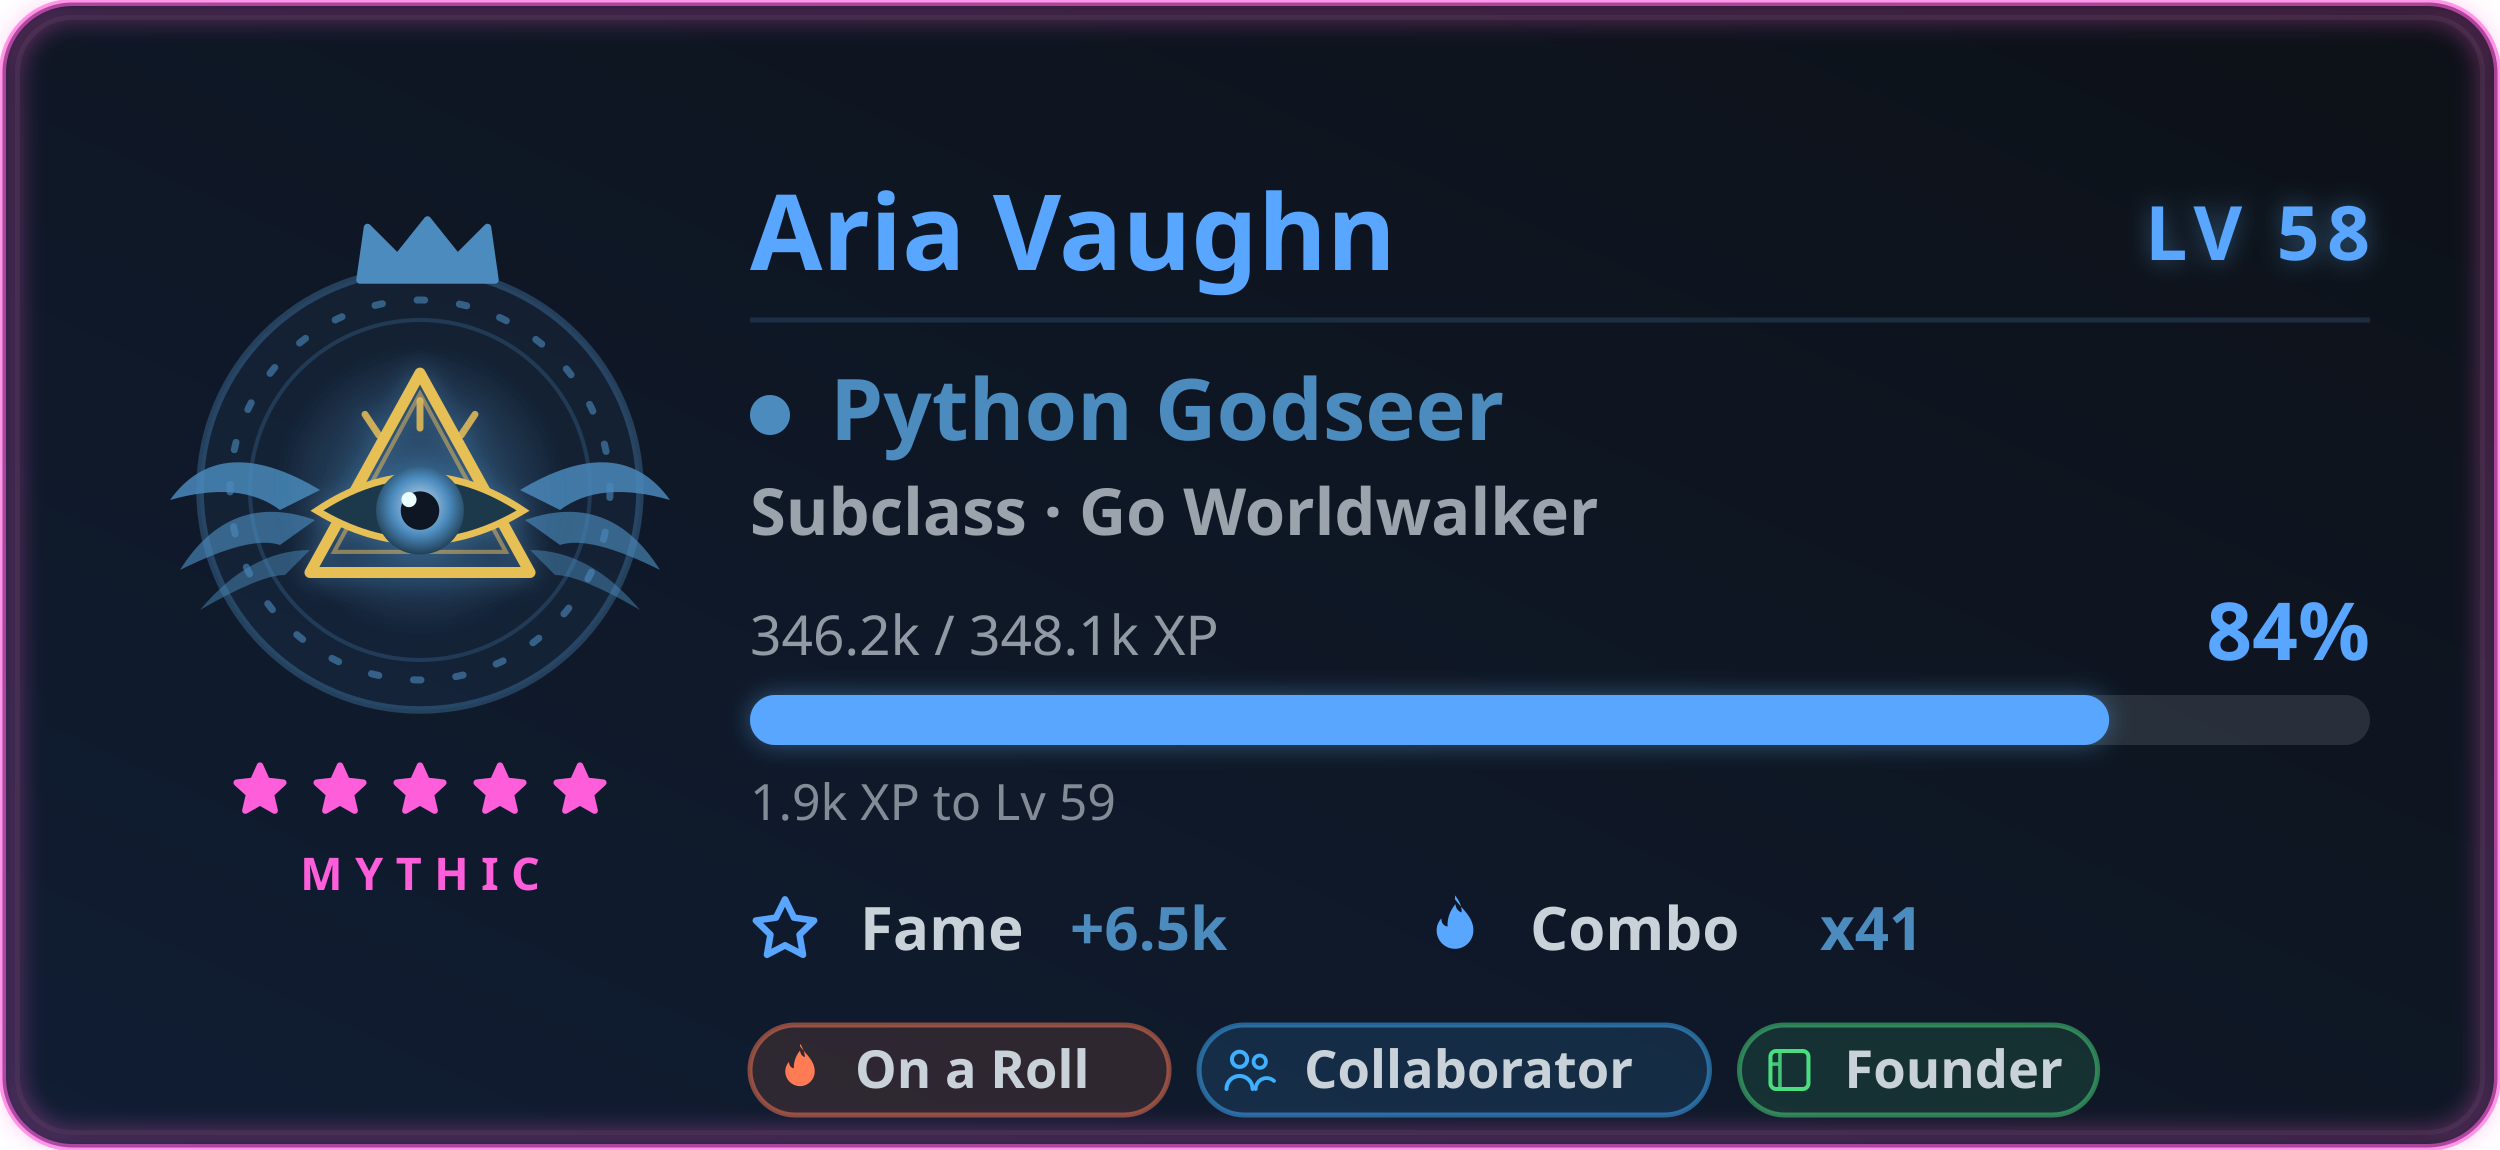
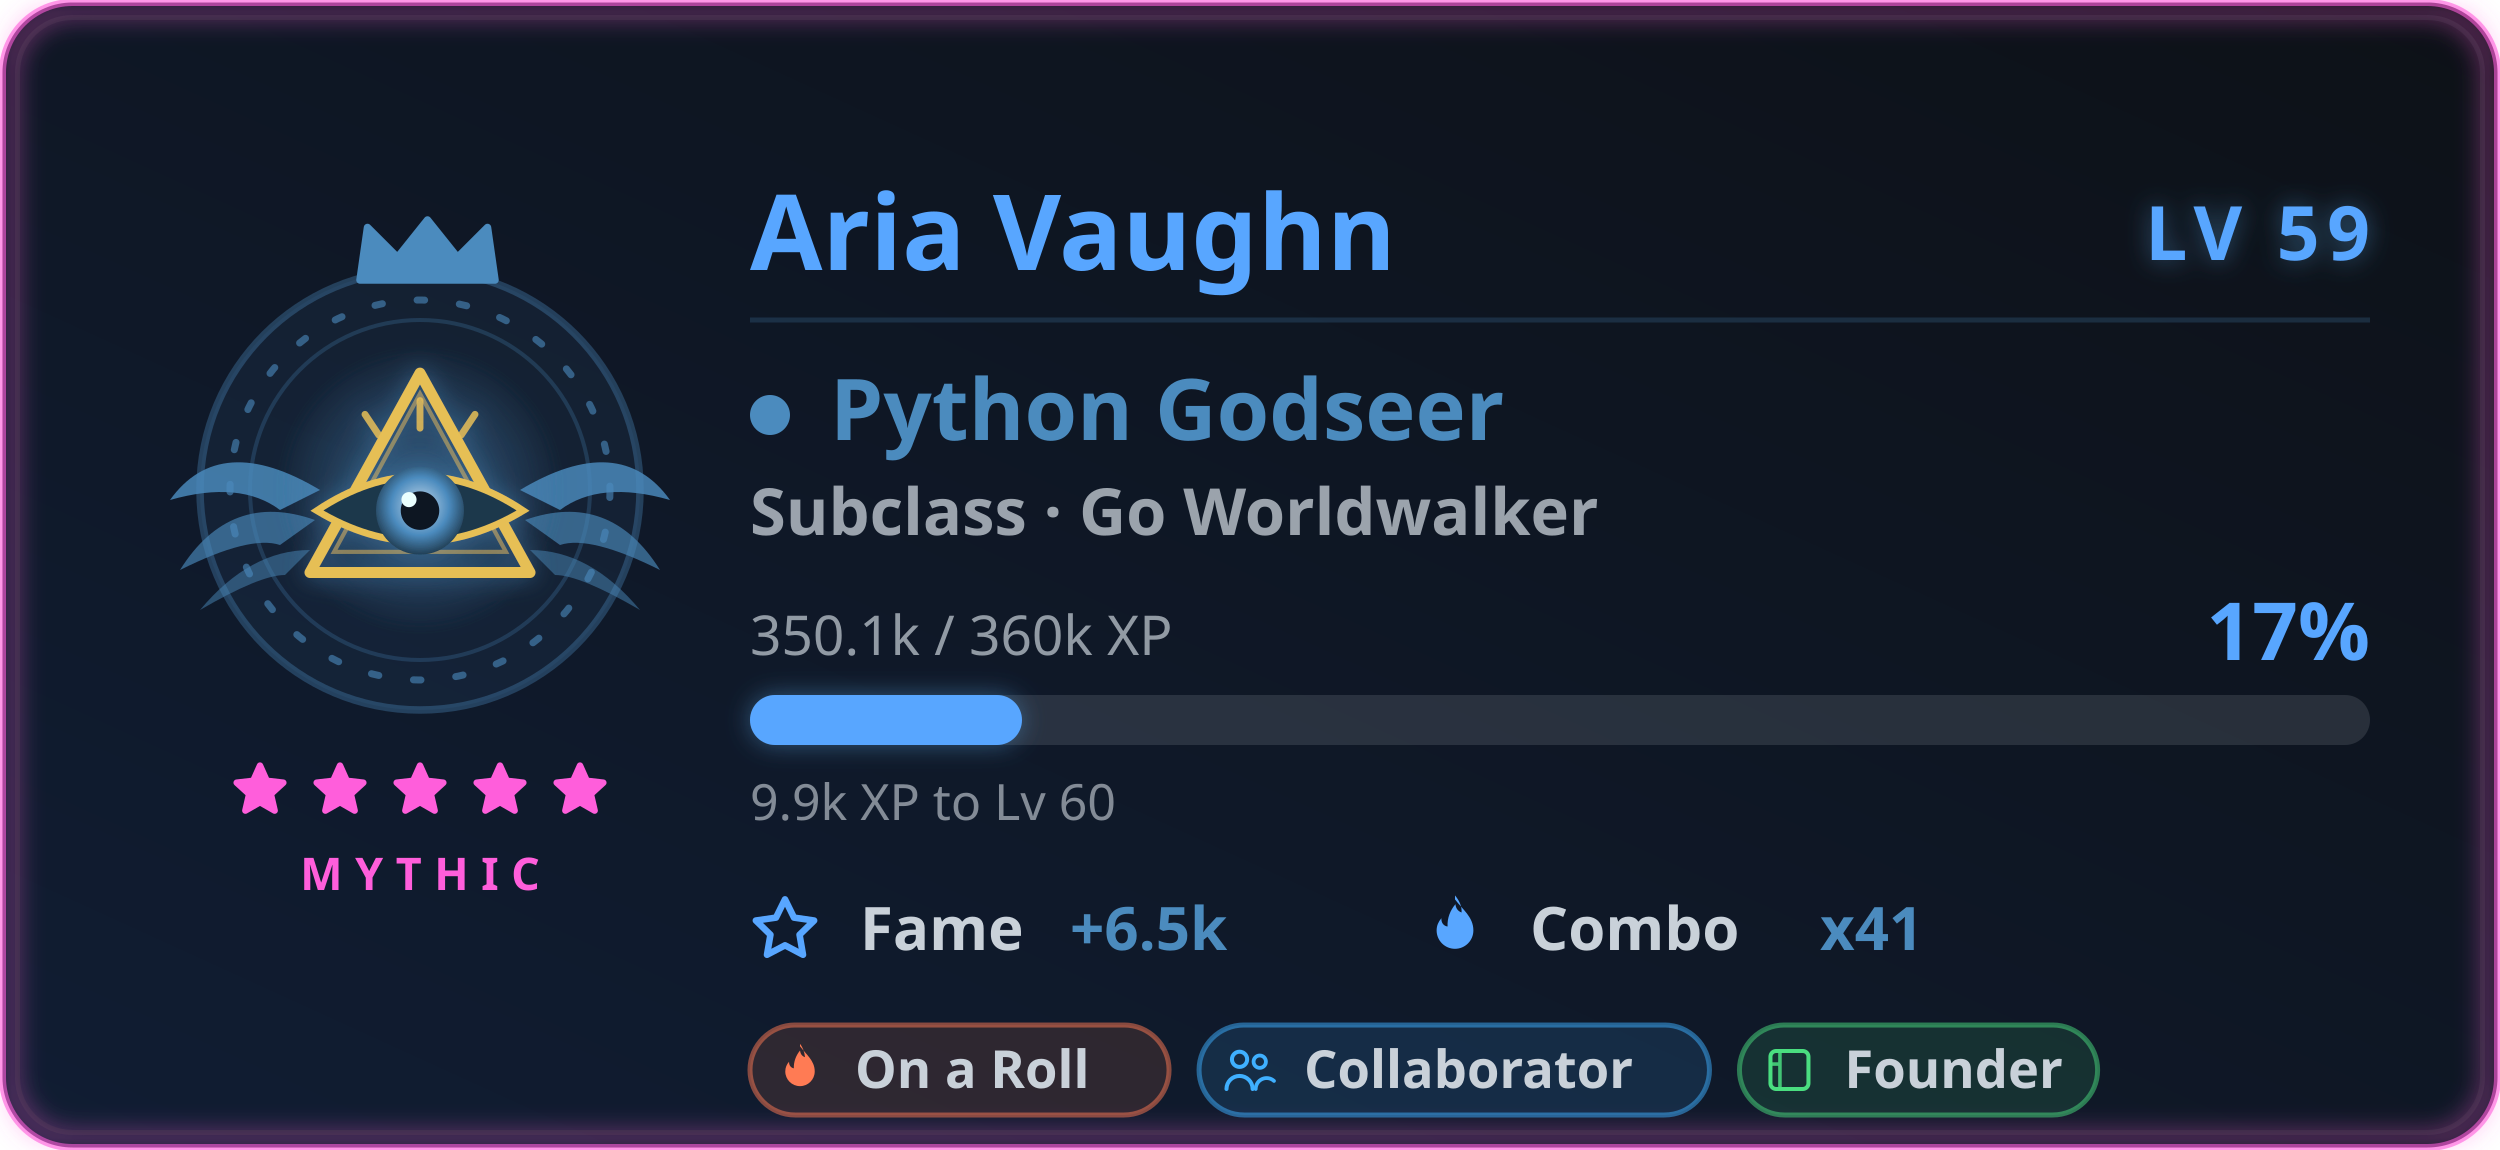
<svg xmlns="http://www.w3.org/2000/svg" width="500" height="230" viewBox="0 0 500 230" role="img" aria-labelledby="card-title-a11y card-desc-a11y">
  <style>
text { font-family: 'Segoe UI', Ubuntu, 'Helvetica Neue', sans-serif; }
.title { font-size: 18px; font-weight: 600; fill: #58a6ff; }
.title-icon { fill: #58a6ff; }
.icon { fill: #58a6ff; }


.gl-name { font-size: 21px; font-weight: 700; fill: #58a6ff; }
.gl-lvl { font-size: 15px; font-weight: 800; letter-spacing: 1.5px; fill: #58a6ff; }
.gl-class { font-size: 17px; font-weight: 700; fill: #4b8bbe; }
.gl-sub { font-size: 13px; font-weight: 600; fill: #c9d1d9; opacity: 0.75; }
.gl-meta { font-size: 11px; fill: #c9d1d9; opacity: 0.7; }
.gl-pct { font-size: 16px; font-weight: 800; fill: #58a6ff; }
.gl-chip-label { font-size: 12px; font-weight: 600; fill: #c9d1d9; }
.gl-chip-value { font-size: 12px; font-weight: 800; fill: #4b8bbe; }
.gl-hint { font-size: 10px; fill: #c9d1d9; opacity: 0.62; }
.gl-badge-label { font-size: 10.5px; font-weight: 600; }
.gl-rarity { font-size: 9px; font-weight: 700; letter-spacing: 2.5px; fill: #ff5edb; }

</style>
  <defs>
    <linearGradient id="card-bg" x1="0" y1="0" x2="1" y2="1" gradientTransform="rotate(90, 0.5, 0.5)">
      <stop offset="0.0%" stop-color="#0d1117" />
      <stop offset="100.0%" stop-color="#101d33" />
    </linearGradient>
    <filter id="card-glow" x="-50%" y="-50%" width="200%" height="200%">
      <feGaussianBlur in="SourceGraphic" stdDeviation="3" result="blur" />
      <feFlood flood-color="#58a6ff" flood-opacity="0.55" result="tint" />
      <feComposite in="tint" in2="blur" operator="in" result="softGlow" />
      <feMerge>
        <feMergeNode in="softGlow" />
        <feMergeNode in="SourceGraphic" />
      </feMerge>
    </filter>
    <filter id="gl-glow" x="-60%" y="-60%" width="220%" height="220%">
      <feGaussianBlur in="SourceGraphic" stdDeviation="2.4" result="b" />
      <feFlood flood-color="#4b8bbe" flood-opacity="0.55" result="t" />
      <feComposite in="t" in2="b" operator="in" result="g" />
      <feMerge>
        <feMergeNode in="g" />
        <feMergeNode in="SourceGraphic" />
      </feMerge>
    </filter>
    <filter id="gl-rarity" x="-20%" y="-20%" width="140%" height="140%">
      <feGaussianBlur stdDeviation="2.4" />
    </filter>
  </defs>
  <rect x="0.5" y="0.5" width="499" height="229" rx="14" fill="url(#card-bg)" stroke="#ff5edb" stroke-width="1.4" stroke-opacity="0.6" />
  <rect x="3.5" y="3.5" width="493" height="223" rx="11" fill="none" stroke="#30363d" stroke-opacity="0.4" />
  <rect x="2" y="2" width="496" height="226" rx="13" fill="none" stroke="#ff5edb" stroke-width="3.5" stroke-opacity="0.4" filter="url(#gl-rarity)" />
  <g class="fade">
    <g class="">
      <g class="flourish">
        <g transform="translate(84,0)">
          <g transform="translate(0,98)" fill="#4b8bbe">
            <path d="M20 0 Q 40 -12 50 2 Q 36 -2 28 4 Z" opacity="0.82" />
            <path d="M21 6 Q 38 0 48 16 Q 34 9 28 11 Z" opacity="0.64" />
            <path d="M22 12 Q 34 12 44 24 Q 32 17 27 17 Z" opacity="0.48" />
          </g>
        </g>
        <g transform="translate(84,0) scale(-1,1)">
          <g transform="translate(0,98)" fill="#4b8bbe">
            <path d="M20 0 Q 40 -12 50 2 Q 36 -2 28 4 Z" opacity="0.82" />
            <path d="M21 6 Q 38 0 48 16 Q 34 9 28 11 Z" opacity="0.64" />
            <path d="M22 12 Q 34 12 44 24 Q 32 17 27 17 Z" opacity="0.48" />
          </g>
        </g>
      </g>
      <circle cx="84" cy="98" r="44" fill="#4b8bbe" fill-opacity="0.08" stroke="#4b8bbe" stroke-opacity="0.35" stroke-width="1.5" />
      <g class="">
        <circle cx="84" cy="98" r="38" fill="none" stroke="#4b8bbe" stroke-opacity="0.6" stroke-width="1.4" stroke-dasharray="1.5 7" stroke-linecap="round" />
        <circle cx="84" cy="98" r="34" fill="none" stroke="#4b8bbe" stroke-opacity="0.25" stroke-width="0.8" />
      </g>
      <g class="" filter="url(#gl-glow)">
        <svg class="" x="51" y="65" width="66" height="66" viewBox="0 0 48 48" aria-hidden="true">
          <defs>
            <radialGradient id="pyHalo" cx="0.5" cy="0.5" r="0.5">
              <stop offset="0" stop-color="#4b8bbe" stop-opacity="0.42" />
              <stop offset="1" stop-color="#4b8bbe" stop-opacity="0" />
            </radialGradient>
            <radialGradient id="pyIris" cx="0.5" cy="0.45" r="0.55">
              <stop offset="0" stop-color="#c9dcec" />
              <stop offset="0.6" stop-color="#4b8bbe" />
              <stop offset="1" stop-color="#223f55" />
            </radialGradient>
          </defs>
          <circle cx="24" cy="24" r="21" fill="url(#pyHalo)" />
          <path d="M24 7 L40 36 L8 36 Z" fill="none" stroke="#e6bf55" stroke-width="1.6" stroke-linejoin="round" />
          <path d="M24 10 L36.5 33 L11.5 33 Z" fill="none" stroke="#e6bf55" stroke-width="0.6" stroke-opacity="0.5" />
          <path d="M9 27 Q24 17 39 27 Q24 36 9 27 Z" fill="#1e384c" stroke="#e6bf55" stroke-width="1" />
          <circle cx="24" cy="27" r="6.4" fill="url(#pyIris)" />
          <circle cx="24" cy="27" r="2.8" fill="#0b1524" />
          <circle cx="22.4" cy="25.4" r="1.1" fill="#eaffff" />
          <g stroke="#e6bf55" stroke-width="1" stroke-linecap="round" stroke-opacity="0.85">
            <path d="M24 15 V11 M18 16 L16 13 M30 16 L32 13" />
          </g>
        </svg>
      </g>
      <g transform="translate(69, 42.5) scale(1.5)">
        <path d="M2 9 L3 2 L7 6 L11 1 L15 6 L19 2 L20 9 Z" fill="#4b8bbe" stroke="#4b8bbe" stroke-width="1" stroke-linejoin="round" />
      </g>
    </g>
    <g>
      <g class="" transform="translate(45.5, 151.5) scale(0.5416667)" fill="#ff5edb" stroke="#ff5edb" stroke-width="2.4" stroke-linejoin="round" stroke-linecap="round" opacity="1">
        <path d="M12 3 L14.5 8.6 L20.6 9.3 L16 13.5 L17.4 19.6 L12 16.5 L6.6 19.6 L8 13.5 L3.4 9.3 L9.5 8.6 Z" />
      </g>
      <g class="" transform="translate(61.5, 151.5) scale(0.5416667)" fill="#ff5edb" stroke="#ff5edb" stroke-width="2.4" stroke-linejoin="round" stroke-linecap="round" opacity="1">
        <path d="M12 3 L14.5 8.6 L20.6 9.3 L16 13.5 L17.4 19.6 L12 16.5 L6.6 19.6 L8 13.5 L3.4 9.3 L9.5 8.6 Z" />
      </g>
      <g class="" transform="translate(77.5, 151.5) scale(0.5416667)" fill="#ff5edb" stroke="#ff5edb" stroke-width="2.4" stroke-linejoin="round" stroke-linecap="round" opacity="1">
        <path d="M12 3 L14.5 8.6 L20.6 9.3 L16 13.5 L17.4 19.6 L12 16.5 L6.6 19.6 L8 13.5 L3.4 9.3 L9.5 8.6 Z" />
      </g>
      <g class="" transform="translate(93.5, 151.5) scale(0.5416667)" fill="#ff5edb" stroke="#ff5edb" stroke-width="2.4" stroke-linejoin="round" stroke-linecap="round" opacity="1">
        <path d="M12 3 L14.5 8.6 L20.6 9.3 L16 13.5 L17.4 19.6 L12 16.5 L6.6 19.6 L8 13.5 L3.4 9.3 L9.5 8.6 Z" />
      </g>
      <g class="" transform="translate(109.5, 151.5) scale(0.5416667)" fill="#ff5edb" stroke="#ff5edb" stroke-width="2.4" stroke-linejoin="round" stroke-linecap="round" opacity="1">
        <path d="M12 3 L14.5 8.6 L20.6 9.3 L16 13.5 L17.4 19.6 L12 16.5 L6.6 19.6 L8 13.5 L3.4 9.3 L9.5 8.6 Z" />
      </g>
    </g>
    <text class="gl-rarity" x="84" y="178" text-anchor="middle">MYTHIC</text>
  </g>
  <g class="fade" style="animation-delay:.15s">
    <text class="gl-name" x="150" y="54">Aria Vaughn</text>
-     <text class="gl-lvl glow-pulse" x="474" y="52" text-anchor="end" filter="url(#gl-glow)">LV 58</text>
+     <text class="gl-lvl glow-pulse" x="474" y="52" text-anchor="end" filter="url(#gl-glow)">LV 59</text>
    <line x1="150" y1="64" x2="474" y2="64" stroke="#4b8bbe" stroke-opacity="0.22" stroke-width="1" />
    <circle cx="154" cy="83" r="4" fill="#4b8bbe" />
    <text class="gl-class" x="166" y="88">Python Godseer</text>
    <text class="gl-sub" x="150" y="107">Subclass · Go Worldwalker</text>
-     <text class="gl-meta" x="150" y="131">346.2k / 348.1k XP</text>
-     <text class="gl-pct " x="474" y="132" text-anchor="end">84%</text>
+     <text class="gl-meta" x="150" y="131">350.1k / 360k XP</text>
+     <text class="gl-pct " x="474" y="132" text-anchor="end">17%</text>
    <rect x="150" y="139" width="324" height="10" rx="5" fill="#c9d1d9" fill-opacity="0.14" />
-     <rect class="xp-fill " x="150" y="139" width="271.828" height="10" rx="5" fill="#58a6ff" filter="url(#gl-glow)" />
-     <text class="gl-hint" x="150" y="164">1.9k XP to Lv 59</text>
+     <rect class="xp-fill " x="150" y="139" width="54.399" height="10" rx="5" fill="#58a6ff" filter="url(#gl-glow)" />
+     <text class="gl-hint" x="150" y="164">9.9k XP to Lv 60</text>
    <g transform="translate(150, 190)">
      <svg class="icon" x="0" y="-11" width="14" height="14" viewBox="0 0 16 16" aria-hidden="true">
        <path fill-rule="evenodd" d="M8 .25a.75.75 0 0 1 .673.418l1.882 3.815 4.21.612a.75.75 0 0 1 .416 1.279l-3.046 2.97.719 4.192a.75.75 0 0 1-1.088.791L8 12.347l-3.766 1.98a.75.75 0 0 1-1.088-.79l.72-4.194L.818 6.374a.75.75 0 0 1 .416-1.28l4.21-.611L7.327.668A.75.75 0 0 1 8 .25zm0 2.445L6.615 5.5a.75.75 0 0 1-.564.41l-3.097.45 2.24 2.184a.75.75 0 0 1 .216.664l-.528 3.084 2.769-1.456a.75.75 0 0 1 .698 0l2.77 1.456-.53-3.084a.75.75 0 0 1 .216-.664l2.24-2.183-3.096-.45a.75.75 0 0 1-.564-.41L8 2.694v.001z" />
      </svg>
      <text class="gl-chip-label" x="22" y="0">Fame</text>
      <text class="gl-chip-value" x="64" y="0">+6.5k</text>
    </g>
    <g transform="translate(284, 190)">
      <svg class="icon" x="0" y="-11" width="14" height="14" viewBox="0 0 16 16" aria-hidden="true">
        <path fill-rule="evenodd" d="M8 1c1.7 2.3 4.2 4 4.2 7.1a4.2 4.2 0 0 1-8.4 0c0-1.1.4-2 1.1-2.8-.1 1 .5 1.8 1.4 1.9-.1-1.9.6-3.7 1.8-5.1.1 1 .6 1.6 1.4 1.9.1-1.4-.5-2.7-1.5-3.9z" />
      </svg>
      <text class="gl-chip-label" x="22" y="0">Combo</text>
      <text class="gl-chip-value" x="80" y="0">x41</text>
    </g>
  </g>
  <g class="fade" style="animation-delay:.2s">
    <g>
      <rect x="150" y="205" width="83.81" height="18" rx="9" fill="#ff7b54" fill-opacity="0.13" stroke="#ff7b54" stroke-opacity="0.5" stroke-width="1" />
      <g transform="translate(154.3, 208.3) scale(0.475)">
        <path d="M12 2c2.5 3.4 6.2 6 6.2 10.6a6.2 6.2 0 0 1-12.4 0c0-1.6.6-3 1.6-4.1-.1 1.5.8 2.6 2 2.8-.1-2.8.9-5.4 2.6-7.5.2 1.5.9 2.4 2.1 2.8-.2-2-.8-4-2.1-5.6Z" fill="#ff7b54" />
      </g>
      <text class="gl-badge-label" x="171" y="217.6" fill="#c9d1d9">On a Roll</text>
    </g>
    <g>
      <rect x="239.81" y="205" width="102.08" height="18" rx="9" fill="#3fb0ff" fill-opacity="0.13" stroke="#3fb0ff" stroke-opacity="0.5" stroke-width="1" />
      <g transform="translate(244.11, 208.3) scale(0.475)">
        <circle cx="8" cy="7.5" r="3.2" fill="none" stroke="#3fb0ff" stroke-width="1.7" />
        <path d="M2.5 20a5.5 5.5 0 0 1 11 0" fill="none" stroke="#3fb0ff" stroke-width="1.7" stroke-linecap="round" />
        <circle cx="16.5" cy="8.5" r="2.6" fill="none" stroke="#3fb0ff" stroke-width="1.6" />
        <path d="M14.8 20a4.6 4.6 0 0 1 7.7-3.4" fill="none" stroke="#3fb0ff" stroke-width="1.6" stroke-linecap="round" />
      </g>
      <text class="gl-badge-label" x="260.81" y="217.6" fill="#c9d1d9">Collaborator</text>
    </g>
    <g>
      <rect x="347.89" y="205" width="71.63" height="18" rx="9" fill="#4ade80" fill-opacity="0.13" stroke="#4ade80" stroke-opacity="0.5" stroke-width="1" />
      <g transform="translate(352.19, 208.3) scale(0.475)">
        <rect x="4" y="4" width="16" height="16" rx="2.4" fill="none" stroke="#4ade80" stroke-width="1.7" />
        <path d="M8 4v16 M4 9.5h4" fill="none" stroke="#4ade80" stroke-width="1.5" opacity="0.85" />
      </g>
      <text class="gl-badge-label" x="368.89" y="217.6" fill="#c9d1d9">Founder</text>
    </g>
  </g>
</svg>
